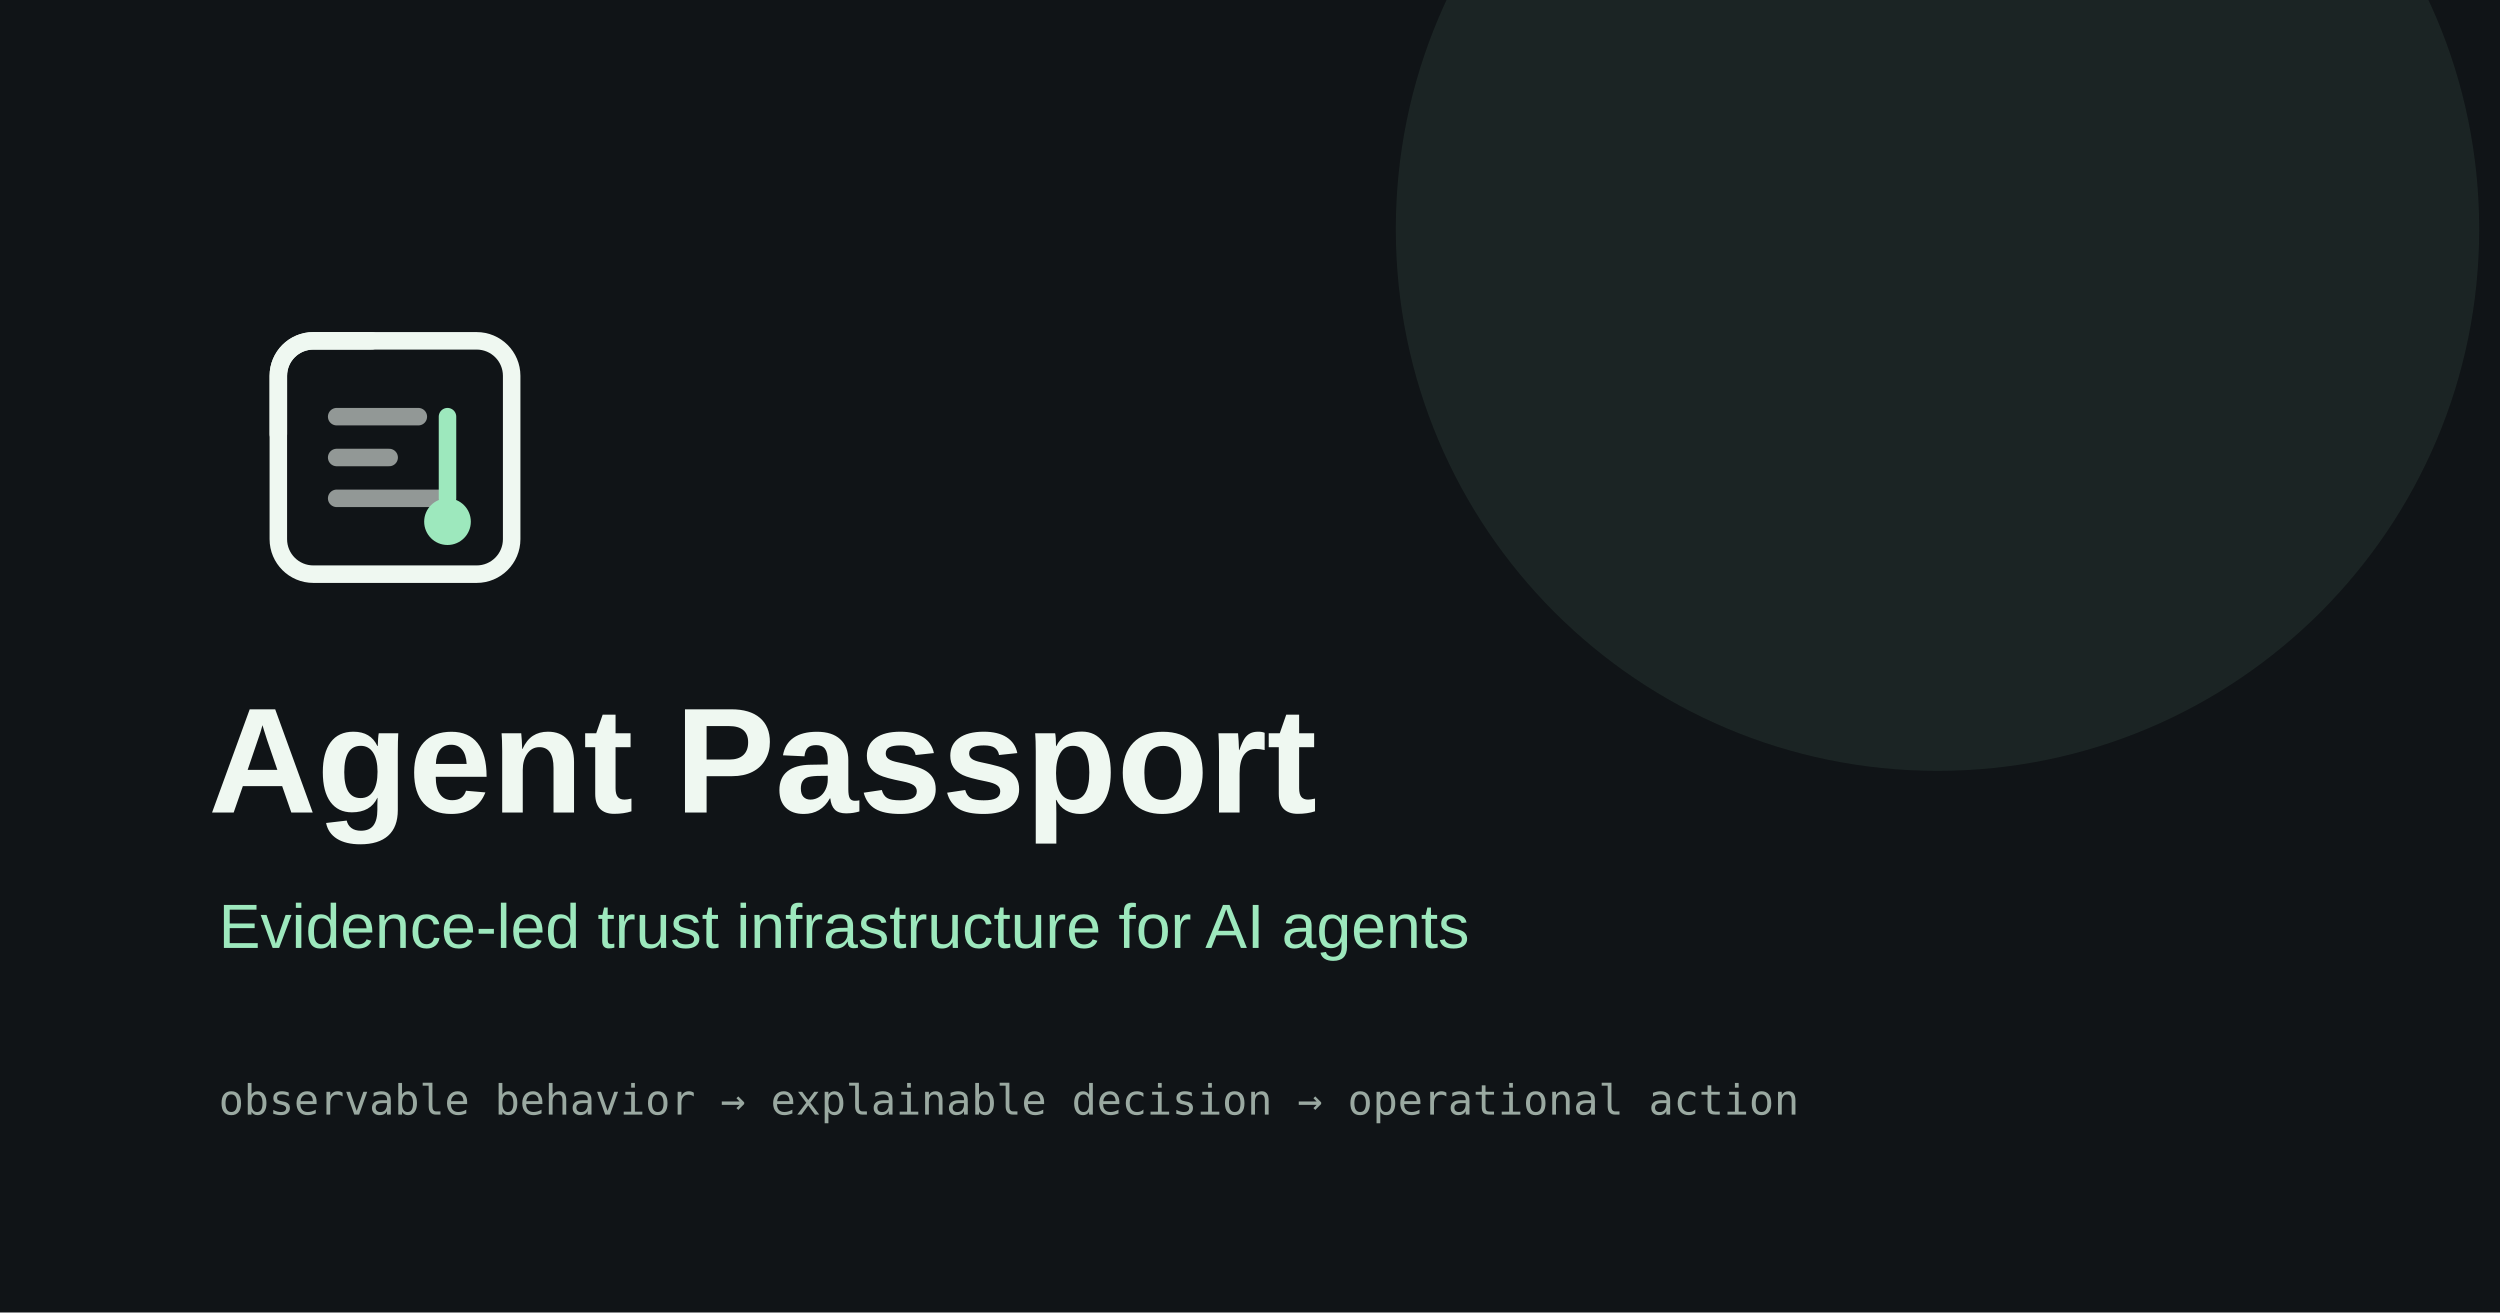
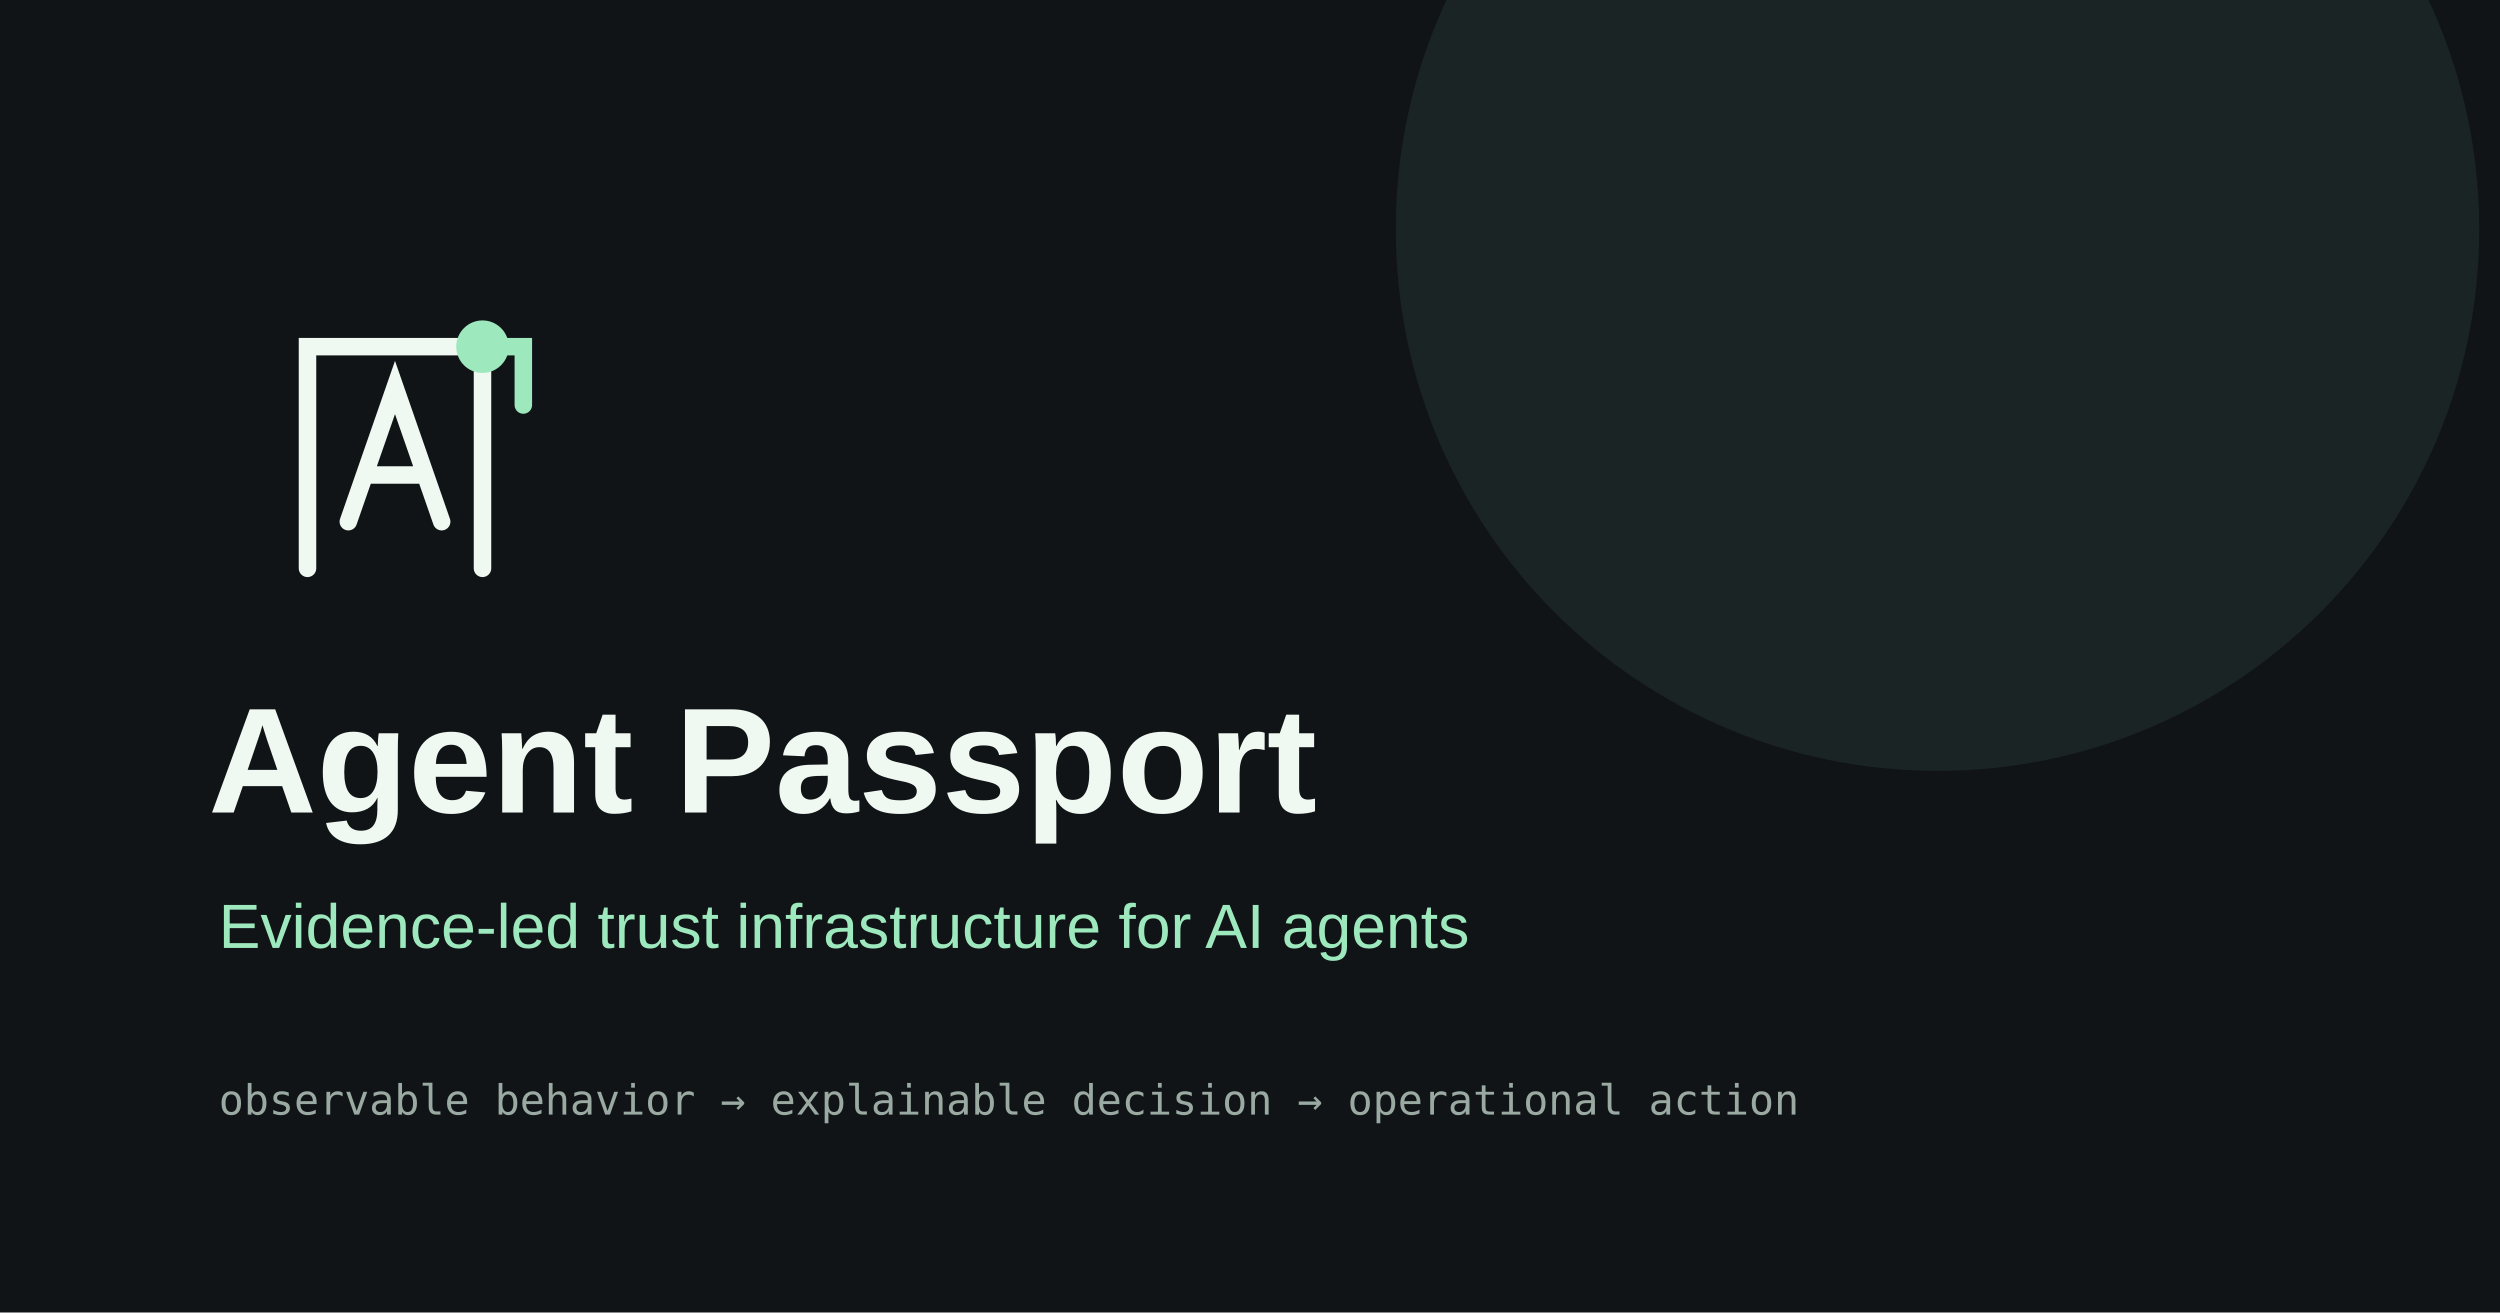
<svg xmlns="http://www.w3.org/2000/svg" width="1200" height="630" viewBox="0 0 1200 630">
  <rect width="1200" height="630" fill="#101417" />
  <circle cx="930" cy="110" r="260" fill="#9de8bd" opacity=".08" />
  <g transform="translate(100 130) scale(2.8)" fill="none" stroke="#eff8f1" stroke-width="3" stroke-linecap="round">
-     <path d="M18 12h28a6 6 0 0 1 6 6v28a6 6 0 0 1-6 6H18a6 6 0 0 1-6-6V18a6 6 0 0 1 6-6Z" />
-     <path d="M12 28V18a6 6 0 0 1 6-6h10" />
-     <path d="M22 25h14M22 32h9M22 39h18" opacity=".58" />
-     <path d="M41 25v14" stroke="#9de8bd" />
-     <circle cx="41" cy="43" r="4" fill="#9de8bd" stroke="none" />
+     <path d="M17 51V13h30v38" />
+     <path d="M24 43 32 20l8 23M27 35h10" />
+     <path d="M47 13h7v10" stroke="#9de8bd" />
+     <circle cx="47" cy="13" r="4.5" fill="#9de8bd" stroke="none" />
  </g>
  <text x="100" y="390" fill="#eff8f1" font-family="Arial, sans-serif" font-size="72" font-weight="700">Agent Passport</text>
  <text x="105" y="455" fill="#9de8bd" font-family="Arial, sans-serif" font-size="30">Evidence-led trust infrastructure for AI agents</text>
  <text x="105" y="535" fill="#9aa9a1" font-family="monospace" font-size="20">observable behavior → explainable decision → operational action</text>
</svg>
